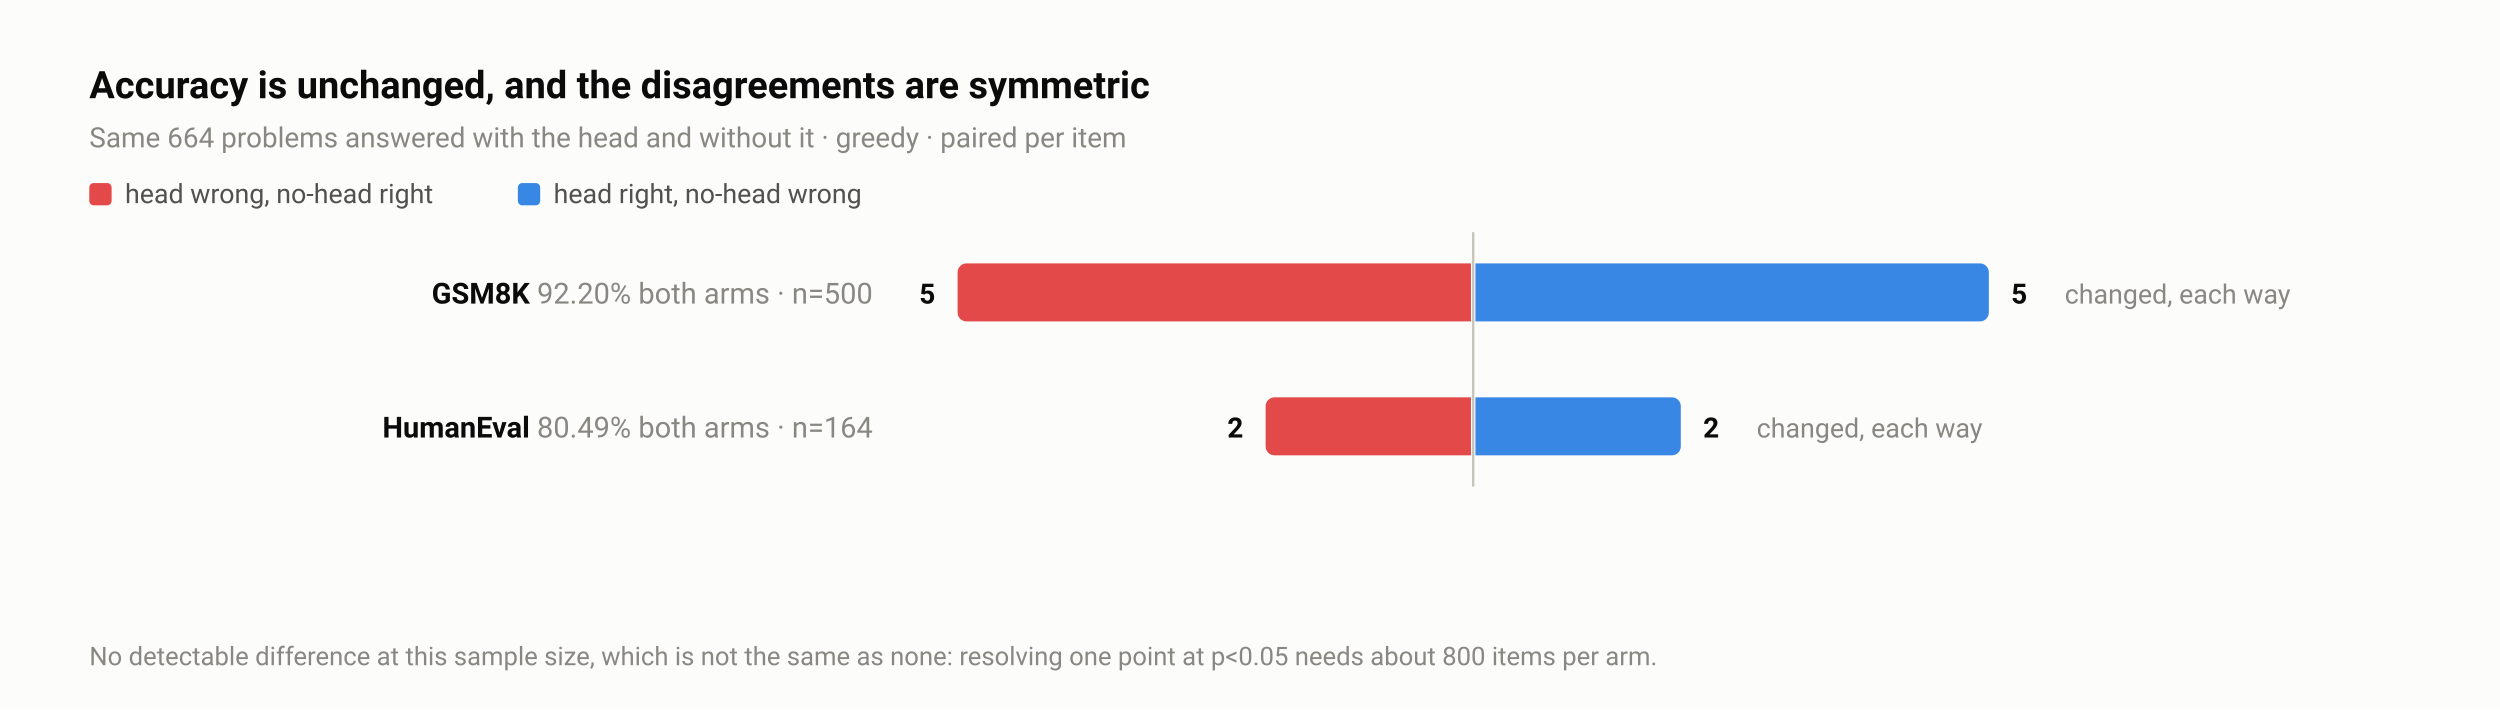
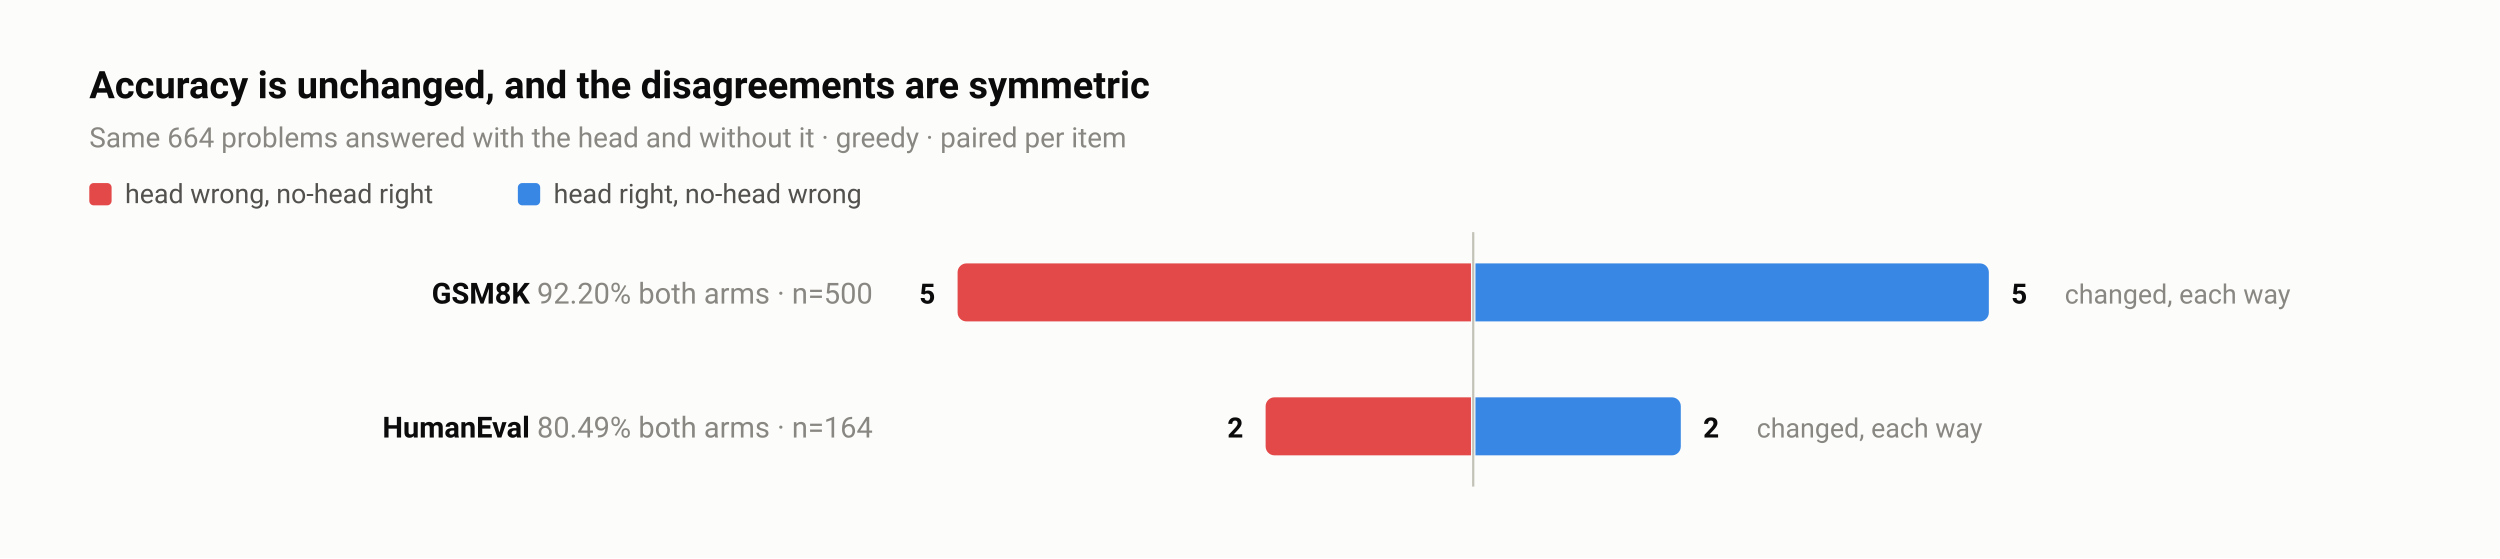
- <svg xmlns="http://www.w3.org/2000/svg" viewBox="0 0 1120 318" width="1120" height="318" role="img" aria-label="Paired accuracy: GSM8K 92.20 percent with and without the head, 5 items changed each way; HumanEval 80.49 percent both, 2 each way; McNemar p equals 1.000.">
-   <rect width="1120" height="318" fill="#fcfcfb" />
+ <svg xmlns="http://www.w3.org/2000/svg" viewBox="0 0 1120 250" width="1120" height="250" role="img" aria-label="Paired accuracy: GSM8K 92.20 percent with and without the head, 5 items changed each way; HumanEval 80.49 percent both, 2 each way; McNemar p equals 1.000.">
+   <rect width="1120" height="250" fill="#fcfcfb" />
  <text x="40" y="44" font-family="system-ui, -apple-system, &quot;Segoe UI&quot;, Roboto, sans-serif" font-size="17" font-weight="600" fill="#0b0b0b">Accuracy is unchanged, and the disagreements are symmetric</text>
  <text x="40" y="66" font-family="system-ui, -apple-system, &quot;Segoe UI&quot;, Roboto, sans-serif" font-size="12.5" fill="#898781">Same 664 problems answered with the head and without it · greedy · paired per item</text>
  <rect x="40" y="82" width="10" height="10" rx="2" fill="#e34948" />
  <text x="56" y="91" font-family="system-ui, -apple-system, &quot;Segoe UI&quot;, Roboto, sans-serif" font-size="12" fill="#52514e">head wrong, no-head right</text>
  <rect x="232" y="82" width="10" height="10" rx="2" fill="#3987e5" />
  <text x="248" y="91" font-family="system-ui, -apple-system, &quot;Segoe UI&quot;, Roboto, sans-serif" font-size="12" fill="#52514e">head right, no-head wrong</text>
  <line x1="660" y1="104" x2="660" y2="218" stroke="#c3c2b7" stroke-width="1" />
  <text x="391" y="136" font-family="system-ui, -apple-system, &quot;Segoe UI&quot;, Roboto, sans-serif" font-size="13" fill="#898781" text-anchor="end">
    <tspan font-size="13" font-weight="600" fill="#0b0b0b">GSM8K</tspan>  92.20% both arms · n=500</text>
  <path d="M659 118 H433 a4 4 0 0 0 -4 4 V140 a4 4 0 0 0 4 4 H659 Z" fill="#e34948" />
  <path d="M661 118 H887 a4 4 0 0 1 4 4 V140 a4 4 0 0 1 -4 4 H661 Z" fill="#3987e5" />
  <text x="419" y="136" font-family="system-ui, -apple-system, &quot;Segoe UI&quot;, Roboto, sans-serif" font-size="12.5" font-weight="600" fill="#0b0b0b" text-anchor="end">5</text>
  <text x="901" y="136" font-family="system-ui, -apple-system, &quot;Segoe UI&quot;, Roboto, sans-serif" font-size="12.5" font-weight="600" fill="#0b0b0b">5</text>
  <text x="925" y="136" font-family="system-ui, -apple-system, &quot;Segoe UI&quot;, Roboto, sans-serif" font-size="12" fill="#898781">changed, each way</text>
  <text x="391" y="196" font-family="system-ui, -apple-system, &quot;Segoe UI&quot;, Roboto, sans-serif" font-size="13" fill="#898781" text-anchor="end">
    <tspan font-size="13" font-weight="600" fill="#0b0b0b">HumanEval</tspan>  80.49% both arms · n=164</text>
  <path d="M659 178 H571 a4 4 0 0 0 -4 4 V200 a4 4 0 0 0 4 4 H659 Z" fill="#e34948" />
  <path d="M661 178 H749 a4 4 0 0 1 4 4 V200 a4 4 0 0 1 -4 4 H661 Z" fill="#3987e5" />
  <text x="557" y="196" font-family="system-ui, -apple-system, &quot;Segoe UI&quot;, Roboto, sans-serif" font-size="12.5" font-weight="600" fill="#0b0b0b" text-anchor="end">2</text>
  <text x="763" y="196" font-family="system-ui, -apple-system, &quot;Segoe UI&quot;, Roboto, sans-serif" font-size="12.5" font-weight="600" fill="#0b0b0b">2</text>
  <text x="787" y="196" font-family="system-ui, -apple-system, &quot;Segoe UI&quot;, Roboto, sans-serif" font-size="12" fill="#898781">changed, each way</text>
-   <text x="40" y="298" font-family="system-ui, -apple-system, &quot;Segoe UI&quot;, Roboto, sans-serif" font-size="11.5" fill="#898781">No detectable difference at this sample size, which is not the same as none: resolving one point at p&lt;0.05 needs about 800 items per arm.</text>
</svg>
